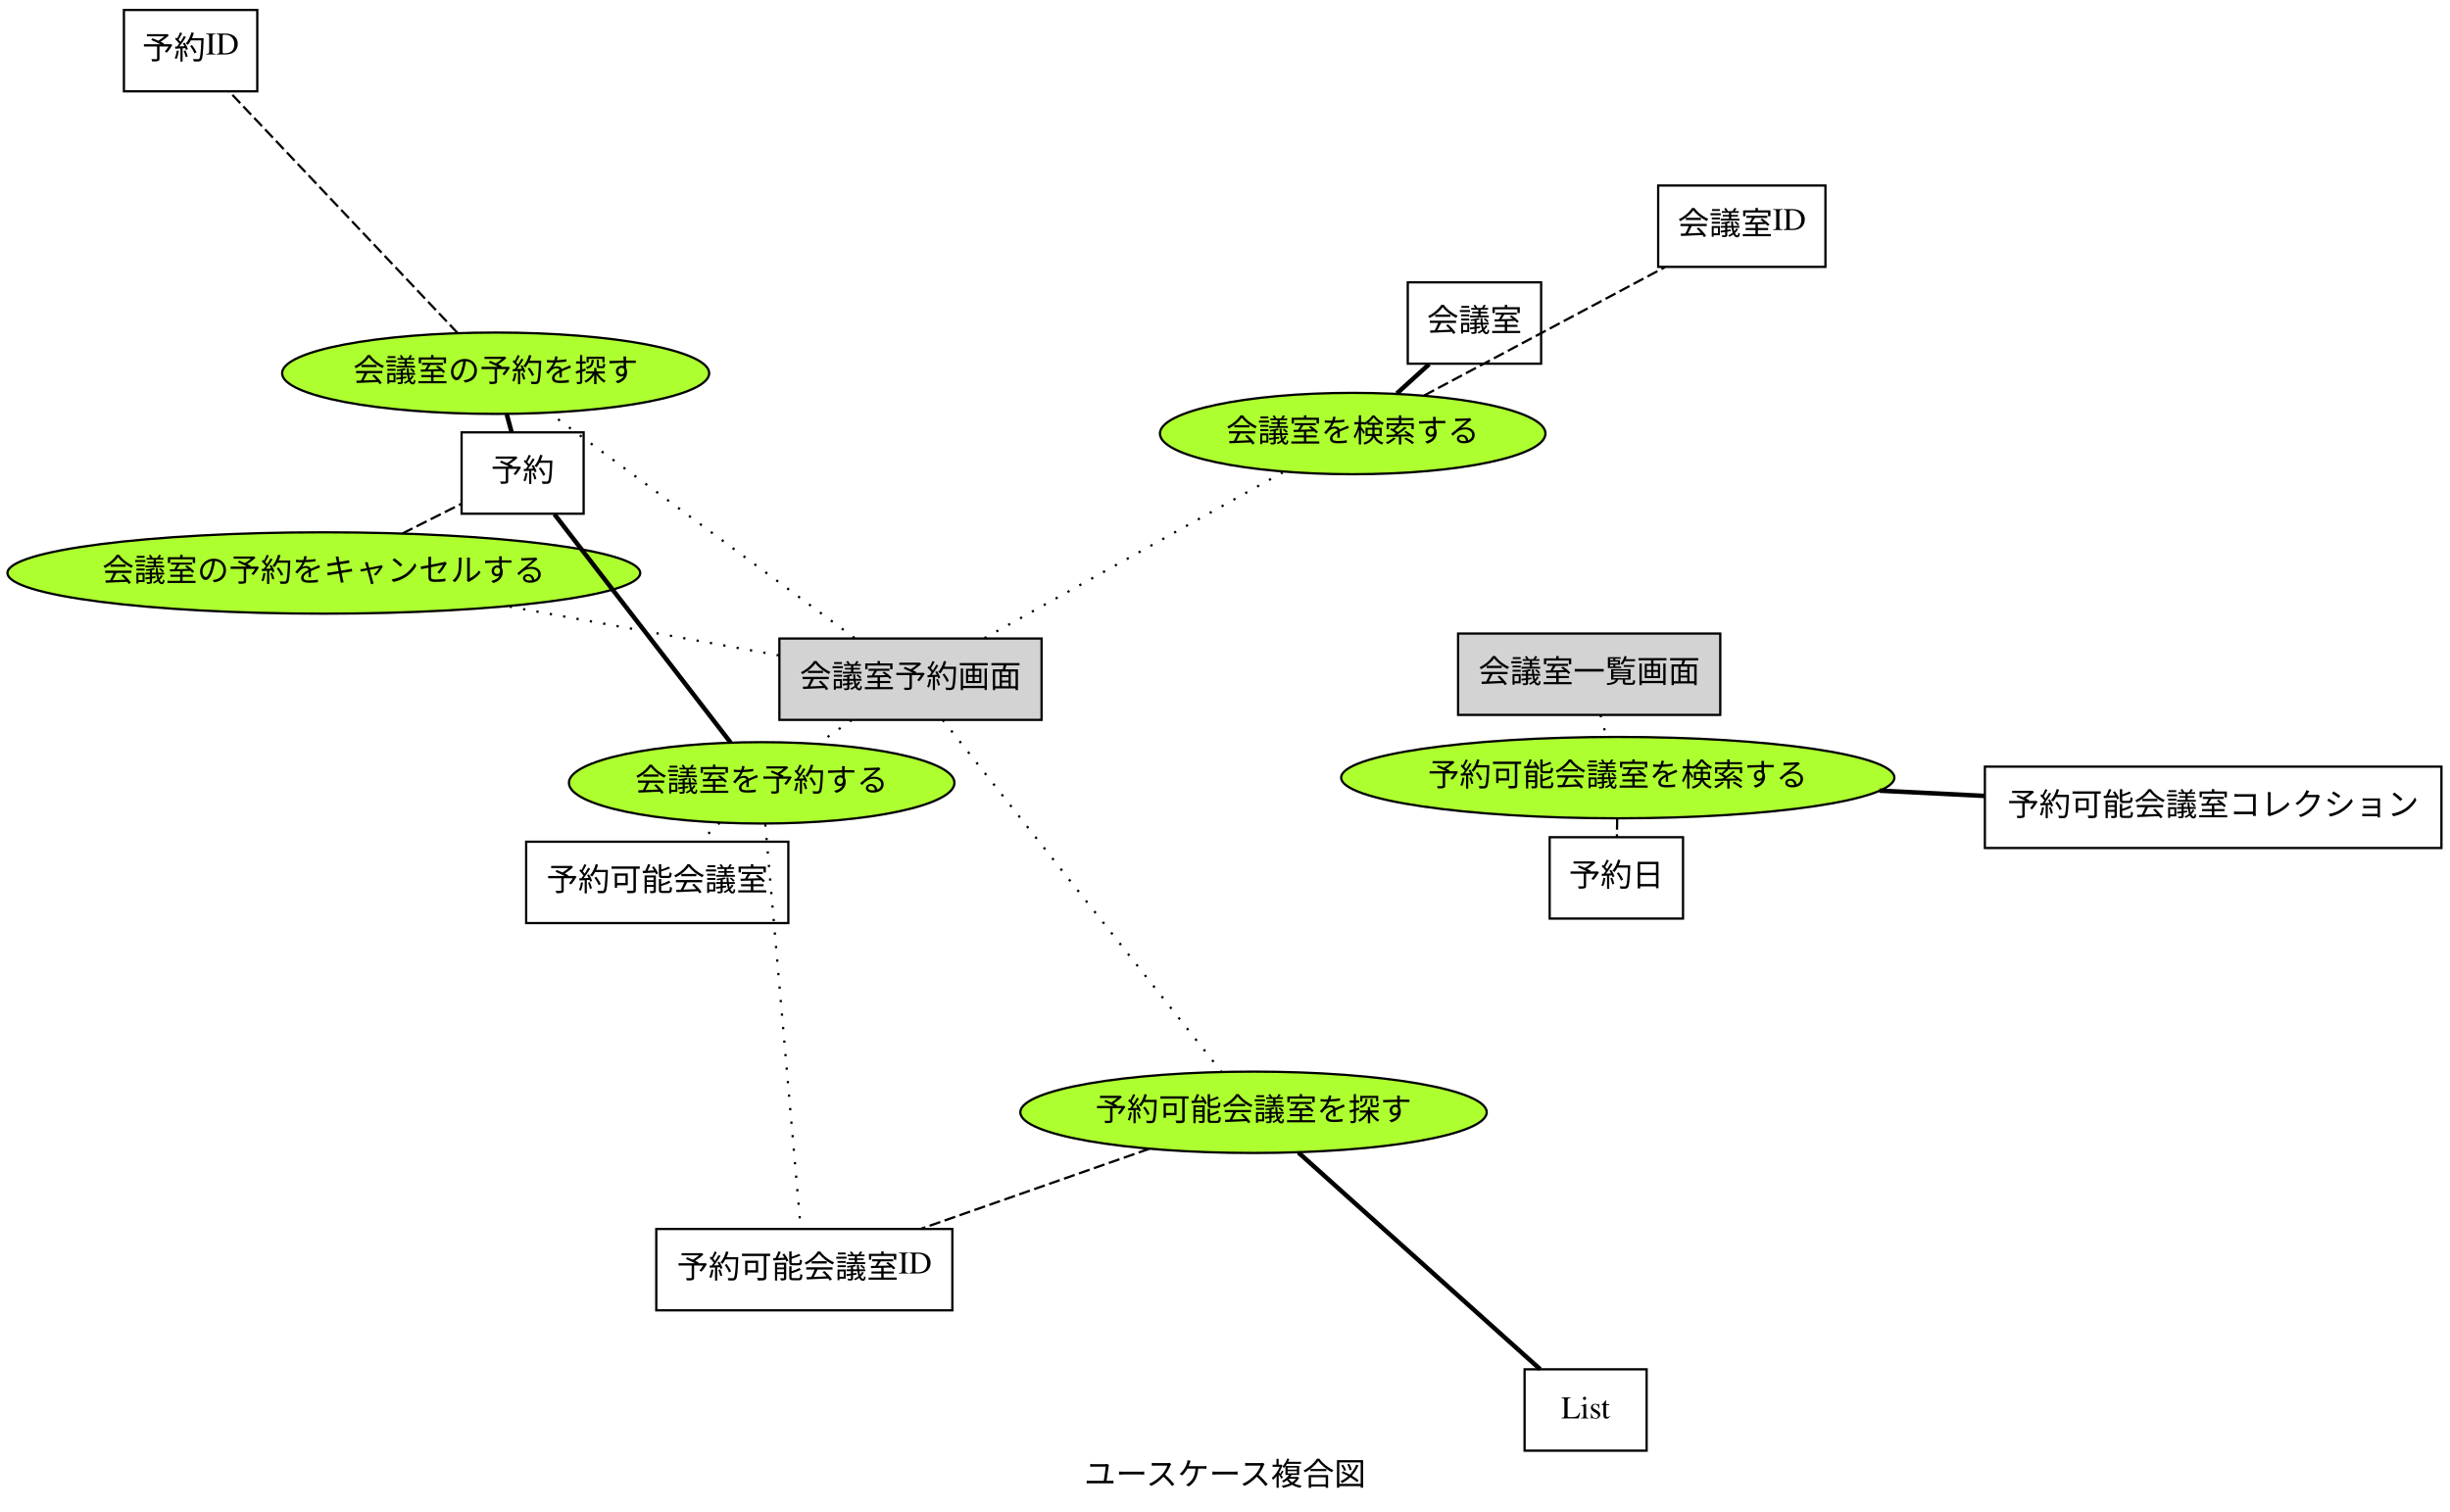
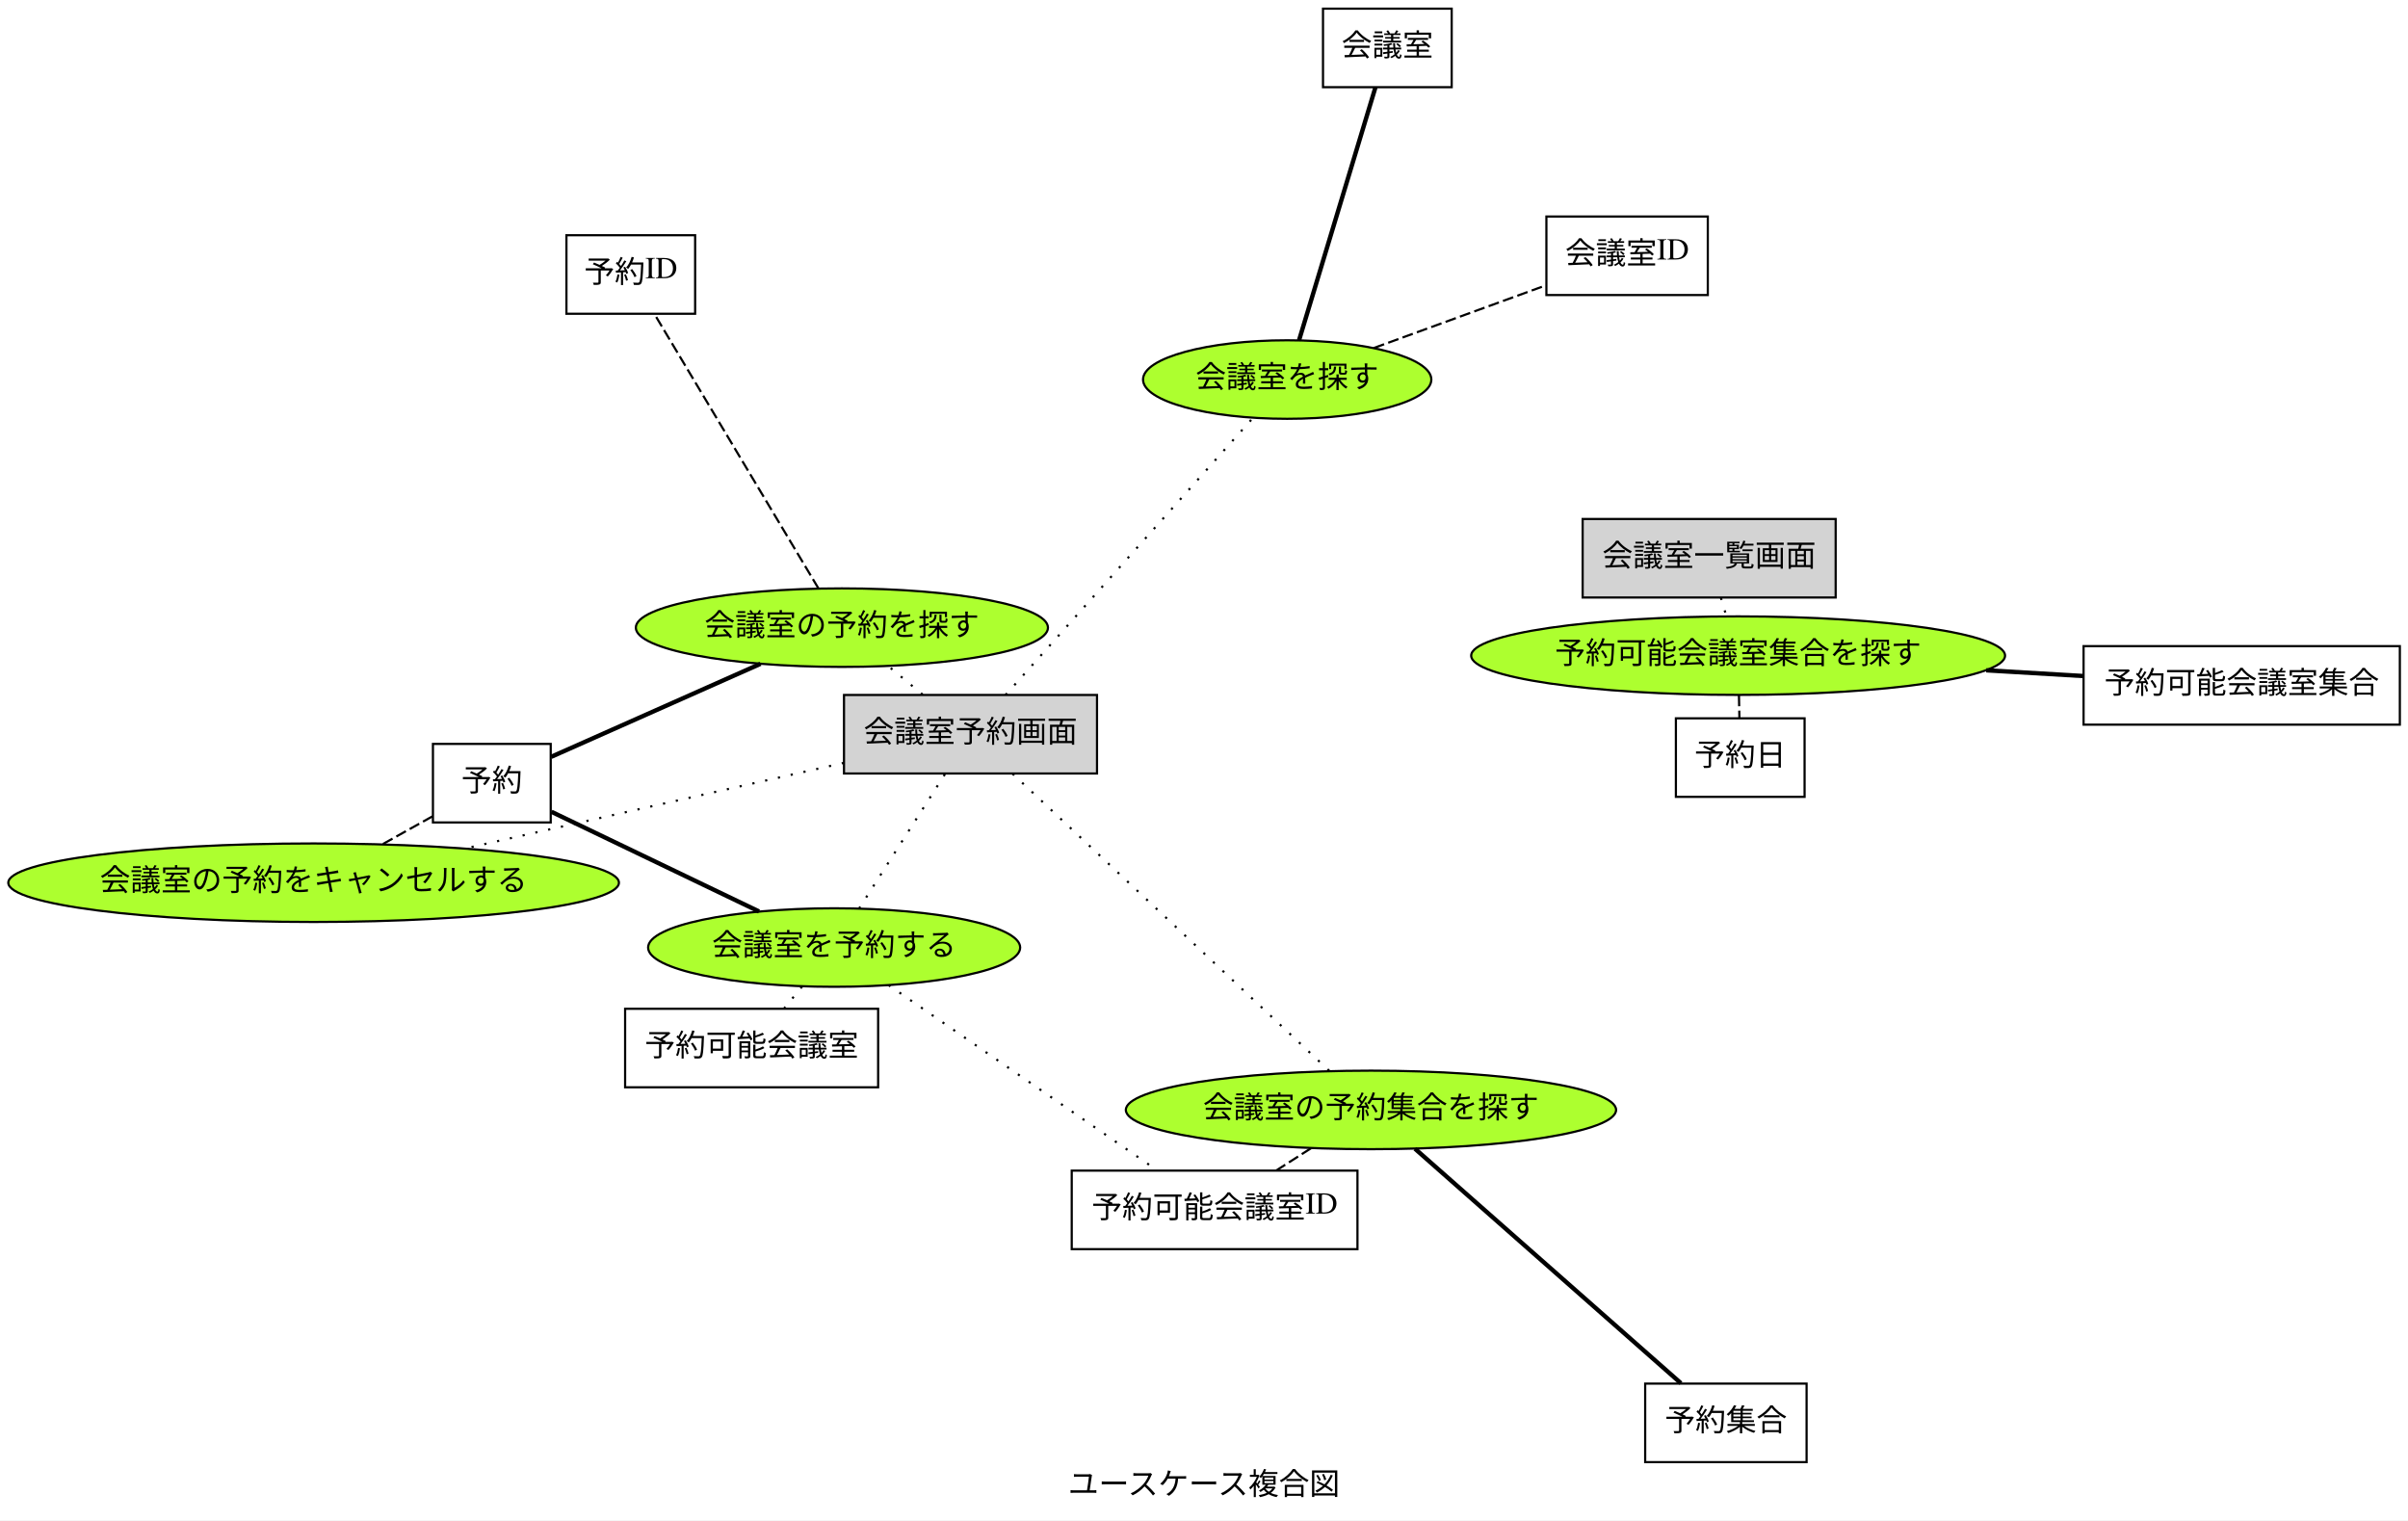
- <svg xmlns="http://www.w3.org/2000/svg" xmlns:xlink="http://www.w3.org/1999/xlink" width="1084px" height="669px" viewBox="0.00 0.00 1084.00 669.00">
-   <g id="graph0" class="graph" transform="scale(1.0 1.0) rotate(0) translate(4 642)">
-     <polygon fill="white" stroke="transparent" points="-4,27 -4,-642 1080,-642 1080,27 -4,27" />
-     <text text-anchor="middle" x="538" y="15.2" font-family="Times,serif" font-size="14.00">ユースケース複合図</text>
+ <svg xmlns="http://www.w3.org/2000/svg" xmlns:xlink="http://www.w3.org/1999/xlink" width="1104px" height="697px" viewBox="0.00 0.00 1104.00 697.00">
+   <g id="graph0" class="graph" transform="scale(1.0 1.0) rotate(0) translate(4 670)">
+     <polygon fill="white" stroke="transparent" points="-4,27 -4,-670 1100,-670 1100,27 -4,27" />
+     <text text-anchor="middle" x="548" y="15.2" font-family="Times,serif" font-size="14.00">ユースケース複合図</text>
    <g id="node1" class="node">
      <g id="a_node1">
        <a xlink:href="https://github.com/system-sekkei/library/tree/master/src/main/java/mrs/application/service/reservation/ReservationService.java" xlink:title="ReservationService.cancel(Reservation)">
-           <ellipse fill="greenyellow" stroke="black" cx="139.28" cy="-388.46" rx="139.98" ry="18" />
-           <text text-anchor="middle" x="139.28" y="-384.76" font-family="Times,serif" font-size="14.00">
+           <ellipse fill="greenyellow" stroke="black" cx="139.78" cy="-265.33" rx="139.98" ry="18" />
+           <text text-anchor="middle" x="139.78" y="-261.63" font-family="Times,serif" font-size="14.00">
                        会議室の予約をキャンセルする
                    </text>
        </a>
      </g>
    </g>
    <g id="node2" class="node">
      <g id="a_node2">
        <a xlink:title="Reservation">
-           <polygon fill="none" stroke="black" points="254.23,-450.69 200.23,-450.69 200.23,-414.69 254.23,-414.69 254.23,-450.69" />
-           <text text-anchor="middle" x="227.23" y="-428.99" font-family="Times,serif" font-size="14.00">予約
+           <polygon fill="none" stroke="black" points="248.49,-328.96 194.49,-328.96 194.49,-292.96 248.49,-292.96 248.49,-328.96" />
+           <text text-anchor="middle" x="221.49" y="-307.26" font-family="Times,serif" font-size="14.00">予約
                    </text>
        </a>
      </g>
    </g>
    <g id="edge1" class="edge">
-       <path fill="none" stroke="black" stroke-dasharray="5,2" d="M174.04,-405.94C182.68,-410.28 191.82,-414.88 200.04,-419.02" />
+       <path fill="none" stroke="black" stroke-dasharray="5,2" d="M171.6,-283.1C179.13,-287.3 187.09,-291.75 194.39,-295.82" />
    </g>
    <g id="node4" class="node">
      <g id="a_node4">
        <a xlink:href="https://github.com/system-sekkei/library/tree/master/src/main/java/mrs/application/service/reservation/ReservationService.java" xlink:title="ReservationService.findOne(ReservationId)">
-           <ellipse fill="greenyellow" stroke="black" cx="215.3" cy="-476.85" rx="94.48" ry="18" />
-           <text text-anchor="middle" x="215.3" y="-473.15" font-family="Times,serif" font-size="14.00">
+           <ellipse fill="greenyellow" stroke="black" cx="381.99" cy="-382.26" rx="94.48" ry="18" />
+           <text text-anchor="middle" x="381.99" y="-378.56" font-family="Times,serif" font-size="14.00">
                        会議室の予約を探す
                    </text>
        </a>
      </g>
    </g>
    <g id="edge3" class="edge">
-       <path fill="none" stroke="black" stroke-width="2" d="M222.31,-450.91C221.62,-453.47 220.9,-456.11 220.21,-458.68" />
+       <path fill="none" stroke="black" stroke-width="2" d="M248.72,-323.05C275.1,-334.78 315.33,-352.65 344.68,-365.69" />
    </g>
    <g id="node9" class="node">
      <g id="a_node9">
        <a xlink:href="https://github.com/system-sekkei/library/tree/master/src/main/java/mrs/application/service/reservation/ReservationService.java" xlink:title="ReservationService.reserve(Reservation)">
-           <ellipse fill="greenyellow" stroke="black" cx="333.01" cy="-295.6" rx="85.29" ry="18" />
-           <text text-anchor="middle" x="333.01" y="-291.9" font-family="Times,serif" font-size="14.00">
+           <ellipse fill="greenyellow" stroke="black" cx="378.43" cy="-235.61" rx="85.29" ry="18" />
+           <text text-anchor="middle" x="378.43" y="-231.91" font-family="Times,serif" font-size="14.00">
                        会議室を予約する
                    </text>
        </a>
      </g>
    </g>
    <g id="edge9" class="edge">
-       <path fill="none" stroke="black" stroke-width="2" d="M241.28,-414.49C261.62,-388.12 299.05,-339.61 319.24,-313.44" />
+       <path fill="none" stroke="black" stroke-width="2" d="M248.83,-297.84C275.26,-285.14 315.41,-265.87 344,-252.14" />
    </g>
    <g id="node3" class="node">
      <g id="a_node3">
        <a xlink:title="ReservationsController">
-           <polygon fill="lightgray" stroke="black" points="456.84,-359.46 340.84,-359.46 340.84,-323.46 456.84,-323.46 456.84,-359.46" />
-           <text text-anchor="middle" x="398.84" y="-337.76" font-family="Times,serif" font-size="14.00">
+           <polygon fill="lightgray" stroke="black" points="498.95,-351.4 382.95,-351.4 382.95,-315.4 498.95,-315.4 498.95,-351.4" />
+           <text text-anchor="middle" x="440.95" y="-329.7" font-family="Times,serif" font-size="14.00">
                        会議室予約画面
                    </text>
        </a>
      </g>
    </g>
    <g id="edge2" class="edge">
-       <path fill="none" stroke="black" stroke-dasharray="1,5" d="M340.59,-352C305.16,-358.42 259.4,-366.71 220.46,-373.76" />
+       <path fill="none" stroke="black" stroke-dasharray="1,5" d="M382.88,-320.27C333.23,-309.05 261.66,-292.87 209.03,-280.98" />
    </g>
    <g id="edge5" class="edge">
-       <path fill="none" stroke="black" stroke-dasharray="1,5" d="M374.08,-359.72C338.66,-385.85 273.95,-433.58 239.08,-459.31" />
+       <path fill="none" stroke="black" stroke-dasharray="1,5" d="M419,-351.59C413.89,-355.83 408.46,-360.33 403.38,-364.54" />
    </g>
    <g id="node6" class="node">
      <g id="a_node6">
        <a xlink:href="https://github.com/system-sekkei/library/tree/master/src/main/java/mrs/application/service/reservation/ReservationService.java" xlink:title="ReservationService.findReservations(ReservableRoomId)">
-           <ellipse fill="greenyellow" stroke="black" cx="550.62" cy="-149.82" rx="103.18" ry="18" />
-           <text text-anchor="middle" x="550.62" y="-146.12" font-family="Times,serif" font-size="14.00">
-                         予約可能会議室を探す
+           <ellipse fill="greenyellow" stroke="black" cx="624.55" cy="-161.17" rx="112.38" ry="18" />
+           <text text-anchor="middle" x="624.55" y="-157.47" font-family="Times,serif" font-size="14.00">
+                         会議室の予約集合を探す
                    </text>
        </a>
      </g>
    </g>
    <g id="edge8" class="edge">
-       <path fill="none" stroke="black" stroke-dasharray="1,5" d="M413.12,-323.43C442.12,-286.81 507.61,-204.12 536.49,-167.66" />
+       <path fill="none" stroke="black" stroke-dasharray="1,5" d="M460.25,-315.29C495.61,-282.13 570.34,-212.02 605.5,-179.03" />
    </g>
    <g id="edge12" class="edge">
-       <path fill="none" stroke="black" stroke-dasharray="1,5" d="M372.82,-323.33C367.93,-319.93 362.83,-316.38 357.98,-312.99" />
+       <path fill="none" stroke="black" stroke-dasharray="1,5" d="M429.19,-315.01C417.94,-297.41 401.08,-271.05 389.92,-253.59" />
    </g>
    <g id="node11" class="node">
      <g id="a_node11">
        <a xlink:href="https://github.com/system-sekkei/library/tree/master/src/main/java/mrs/application/service/room/RoomService.java" xlink:title="RoomService.findMeetingRoom(RoomId)">
-           <ellipse fill="greenyellow" stroke="black" cx="594.5" cy="-450.16" rx="85.29" ry="18" />
-           <text text-anchor="middle" x="594.5" y="-446.46" font-family="Times,serif" font-size="14.00">
-                         会議室を検索する
+           <ellipse fill="greenyellow" stroke="black" cx="586.14" cy="-496" rx="66.09" ry="18" />
+           <text text-anchor="middle" x="586.14" y="-492.3" font-family="Times,serif" font-size="14.00">
+                         会議室を探す
                    </text>
        </a>
      </g>
    </g>
    <g id="edge15" class="edge">
-       <path fill="none" stroke="black" stroke-dasharray="1,5" d="M431.59,-359.65C468.47,-380.14 527.93,-413.17 563.9,-433.16" />
+       <path fill="none" stroke="black" stroke-dasharray="1,5" d="M457.05,-351.42C485.1,-382.84 542.62,-447.26 570.42,-478.39" />
    </g>
    <g id="node5" class="node">
      <g id="a_node5">
        <a xlink:title="ReservationId">
-           <polygon fill="none" stroke="black" points="109.83,-637.59 50.83,-637.59 50.83,-601.59 109.83,-601.59 109.83,-637.59" />
-           <text text-anchor="middle" x="80.33" y="-615.89" font-family="Times,serif" font-size="14.00">予約ID
+           <polygon fill="none" stroke="black" points="314.7,-562.16 255.7,-562.16 255.7,-526.16 314.7,-526.16 314.7,-562.16" />
+           <text text-anchor="middle" x="285.2" y="-540.46" font-family="Times,serif" font-size="14.00">予約ID
                    </text>
        </a>
      </g>
    </g>
    <g id="edge4" class="edge">
-       <path fill="none" stroke="black" stroke-dasharray="5,2" d="M198.48,-494.64C172.61,-521.99 123.36,-574.09 97.36,-601.57" />
+       <path fill="none" stroke="black" stroke-dasharray="5,2" d="M371.26,-400.21C352.66,-431.33 314.62,-494.96 295.98,-526.13" />
    </g>
    <g id="node8" class="node">
      <g id="a_node8">
        <a xlink:title="ReservableRoomId">
-           <polygon fill="none" stroke="black" points="417.37,-98.19 286.37,-98.19 286.37,-62.19 417.37,-62.19 417.37,-98.19" />
-           <text text-anchor="middle" x="351.87" y="-76.49" font-family="Times,serif" font-size="14.00">
+           <polygon fill="none" stroke="black" points="618.36,-133.34 487.36,-133.34 487.36,-97.34 618.36,-97.34 618.36,-133.34" />
+           <text text-anchor="middle" x="552.86" y="-111.64" font-family="Times,serif" font-size="14.00">
                        予約可能会議室ID
                    </text>
        </a>
      </g>
    </g>
    <g id="edge7" class="edge">
-       <path fill="none" stroke="black" stroke-dasharray="5,2" d="M504.52,-133.67C474.25,-123.06 434.61,-109.18 403.31,-98.21" />
+       <path fill="none" stroke="black" stroke-dasharray="5,2" d="M597.04,-143.58C591.82,-140.25 586.36,-136.76 581.13,-133.41" />
    </g>
    <g id="node7" class="node">
      <g id="a_node7">
-         <a xlink:title="List">
-           <polygon fill="none" stroke="black" points="724.55,-36.09 670.55,-36.09 670.55,-0.09 724.55,-0.09 724.55,-36.09" />
-           <text text-anchor="middle" x="697.55" y="-14.39" font-family="Times,serif" font-size="14.00">List
+         <a xlink:title="Reservations">
+           <polygon fill="none" stroke="black" points="824.27,-35.7 750.27,-35.7 750.27,0.3 824.27,0.3 824.27,-35.7" />
+           <text text-anchor="middle" x="787.27" y="-14" font-family="Times,serif" font-size="14.00">予約集合
                    </text>
        </a>
      </g>
    </g>
    <g id="edge6" class="edge">
-       <path fill="none" stroke="black" stroke-width="2" d="M677.43,-36.13C649.29,-61.36 598.5,-106.89 570.5,-132" />
+       <path fill="none" stroke="black" stroke-width="2" d="M766.66,-35.87C735.28,-63.54 675.87,-115.92 644.73,-143.37" />
    </g>
    <g id="edge11" class="edge">
-       <path fill="none" stroke="black" stroke-dasharray="1,5" d="M334.61,-277.23C338.19,-236.43 346.75,-138.67 350.29,-98.2" />
+       <path fill="none" stroke="black" stroke-dasharray="1,5" d="M403.42,-218.38C436.11,-195.84 493.13,-156.52 526.49,-133.52" />
    </g>
    <g id="node10" class="node">
      <g id="a_node10">
        <a xlink:title="ReservableRoom">
-           <polygon fill="none" stroke="black" points="344.8,-269.55 228.8,-269.55 228.8,-233.55 344.8,-233.55 344.8,-269.55" />
-           <text text-anchor="middle" x="286.8" y="-247.85" font-family="Times,serif" font-size="14.00">
+           <polygon fill="none" stroke="black" points="398.6,-207.54 282.6,-207.54 282.6,-171.54 398.6,-171.54 398.6,-207.54" />
+           <text text-anchor="middle" x="340.6" y="-185.84" font-family="Times,serif" font-size="14.00">
                        予約可能会議室
                    </text>
        </a>
      </g>
    </g>
    <g id="edge10" class="edge">
-       <path fill="none" stroke="black" stroke-dasharray="1,5" d="M314.48,-277.94C311.67,-275.26 308.76,-272.49 305.94,-269.79" />
+       <path fill="none" stroke="black" stroke-dasharray="1,5" d="M363.69,-217.67C361.04,-214.44 358.27,-211.06 355.6,-207.82" />
    </g>
    <g id="node13" class="node">
      <g id="a_node13">
        <a xlink:title="RoomId">
-           <polygon fill="none" stroke="black" points="803.66,-559.91 729.66,-559.91 729.66,-523.91 803.66,-523.91 803.66,-559.91" />
-           <text text-anchor="middle" x="766.66" y="-538.21" font-family="Times,serif" font-size="14.00">
+           <polygon fill="none" stroke="black" points="778.98,-570.74 704.98,-570.74 704.98,-534.74 778.98,-534.74 778.98,-570.74" />
+           <text text-anchor="middle" x="741.98" y="-549.04" font-family="Times,serif" font-size="14.00">
                        会議室ID
                    </text>
        </a>
      </g>
    </g>
    <g id="edge14" class="edge">
-       <path fill="none" stroke="black" stroke-dasharray="5,2" d="M626.08,-466.98C656.27,-483.07 701.65,-507.26 732.63,-523.77" />
+       <path fill="none" stroke="black" stroke-dasharray="5,2" d="M625.87,-510.47C650.12,-519.3 680.94,-530.52 704.73,-539.18" />
    </g>
    <g id="node12" class="node">
      <g id="a_node12">
        <a xlink:title="MeetingRoom">
-           <polygon fill="none" stroke="black" points="677.87,-517.07 618.87,-517.07 618.87,-481.07 677.87,-481.07 677.87,-517.07" />
-           <text text-anchor="middle" x="648.37" y="-495.37" font-family="Times,serif" font-size="14.00">会議室
+           <polygon fill="none" stroke="black" points="661.56,-666.03 602.56,-666.03 602.56,-630.03 661.56,-630.03 661.56,-666.03" />
+           <text text-anchor="middle" x="632.06" y="-644.33" font-family="Times,serif" font-size="14.00">会議室
                    </text>
        </a>
      </g>
    </g>
    <g id="edge13" class="edge">
-       <path fill="none" stroke="black" stroke-width="2" d="M628.31,-480.86C623.65,-476.62 618.68,-472.11 614.04,-467.9" />
+       <path fill="none" stroke="black" stroke-width="2" d="M626.61,-629.99C617.77,-600.73 600.41,-543.26 591.58,-514.02" />
    </g>
    <g id="node14" class="node">
      <g id="a_node14">
        <a xlink:href="https://github.com/system-sekkei/library/tree/master/src/main/java/mrs/application/service/room/RoomService.java" xlink:title="RoomService.findReservableRooms(ReservedDate)">
-           <ellipse fill="greenyellow" stroke="black" cx="711.78" cy="-297.91" rx="122.38" ry="18" />
-           <text text-anchor="middle" x="711.78" y="-294.21" font-family="Times,serif" font-size="14.00">
-                         予約可能会議室を検索する
+           <ellipse fill="greenyellow" stroke="black" cx="792.88" cy="-369.43" rx="122.38" ry="18" />
+           <text text-anchor="middle" x="792.88" y="-365.73" font-family="Times,serif" font-size="14.00">
+                         予約可能会議室集合を探す
                    </text>
        </a>
      </g>
    </g>
    <g id="node16" class="node">
      <g id="a_node16">
        <a xlink:title="ReservedDate">
-           <polygon fill="none" stroke="black" points="740.65,-271.54 681.65,-271.54 681.65,-235.54 740.65,-235.54 740.65,-271.54" />
-           <text text-anchor="middle" x="711.15" y="-249.84" font-family="Times,serif" font-size="14.00">予約日
+           <polygon fill="none" stroke="black" points="823.35,-340.69 764.35,-340.69 764.35,-304.69 823.35,-304.69 823.35,-340.69" />
+           <text text-anchor="middle" x="793.85" y="-318.99" font-family="Times,serif" font-size="14.00">予約日
                    </text>
        </a>
      </g>
    </g>
    <g id="edge17" class="edge">
-       <path fill="none" stroke="black" stroke-dasharray="5,2" d="M711.53,-279.86C711.49,-277.18 711.45,-274.41 711.41,-271.72" />
+       <path fill="none" stroke="black" stroke-dasharray="5,2" d="M793.26,-351.23C793.33,-347.85 793.4,-344.31 793.47,-340.93" />
    </g>
    <g id="node15" class="node">
      <g id="a_node15">
        <a xlink:title="ReservableRooms">
-           <polygon fill="none" stroke="black" points="1076.21,-302.77 874.21,-302.77 874.21,-266.77 1076.21,-266.77 1076.21,-302.77" />
-           <text text-anchor="middle" x="975.21" y="-281.07" font-family="Times,serif" font-size="14.00">
-                         予約可能会議室コレクション
+           <polygon fill="none" stroke="black" points="1096.26,-373.79 951.26,-373.79 951.26,-337.79 1096.26,-337.79 1096.26,-373.79" />
+           <text text-anchor="middle" x="1023.76" y="-352.09" font-family="Times,serif" font-size="14.00">
+                         予約可能会議室集合
                    </text>
        </a>
      </g>
    </g>
    <g id="edge16" class="edge">
-       <path fill="none" stroke="black" stroke-width="2" d="M874.12,-289.81C858.88,-290.57 843.07,-291.36 827.55,-292.14" />
+       <path fill="none" stroke="black" stroke-width="2" d="M951.02,-360.09C936.88,-360.92 921.74,-361.82 906.64,-362.71" />
    </g>
    <g id="node17" class="node">
      <g id="a_node17">
        <a xlink:title="RoomsController">
-           <polygon fill="lightgray" stroke="black" points="757.13,-361.66 641.13,-361.66 641.13,-325.66 757.13,-325.66 757.13,-361.66" />
-           <text text-anchor="middle" x="699.13" y="-339.96" font-family="Times,serif" font-size="14.00">
+           <polygon fill="lightgray" stroke="black" points="837.6,-432.08 721.6,-432.08 721.6,-396.08 837.6,-396.08 837.6,-432.08" />
+           <text text-anchor="middle" x="779.6" y="-410.38" font-family="Times,serif" font-size="14.00">
                        会議室一覧画面
                    </text>
        </a>
      </g>
    </g>
    <g id="edge18" class="edge">
-       <path fill="none" stroke="black" stroke-dasharray="1,5" d="M704.13,-325.58C704.99,-322.48 705.88,-319.26 706.74,-316.16" />
+       <path fill="none" stroke="black" stroke-dasharray="1,5" d="M785,-395.92C785.83,-393.12 786.69,-390.23 787.53,-387.43" />
    </g>
  </g>
</svg>
